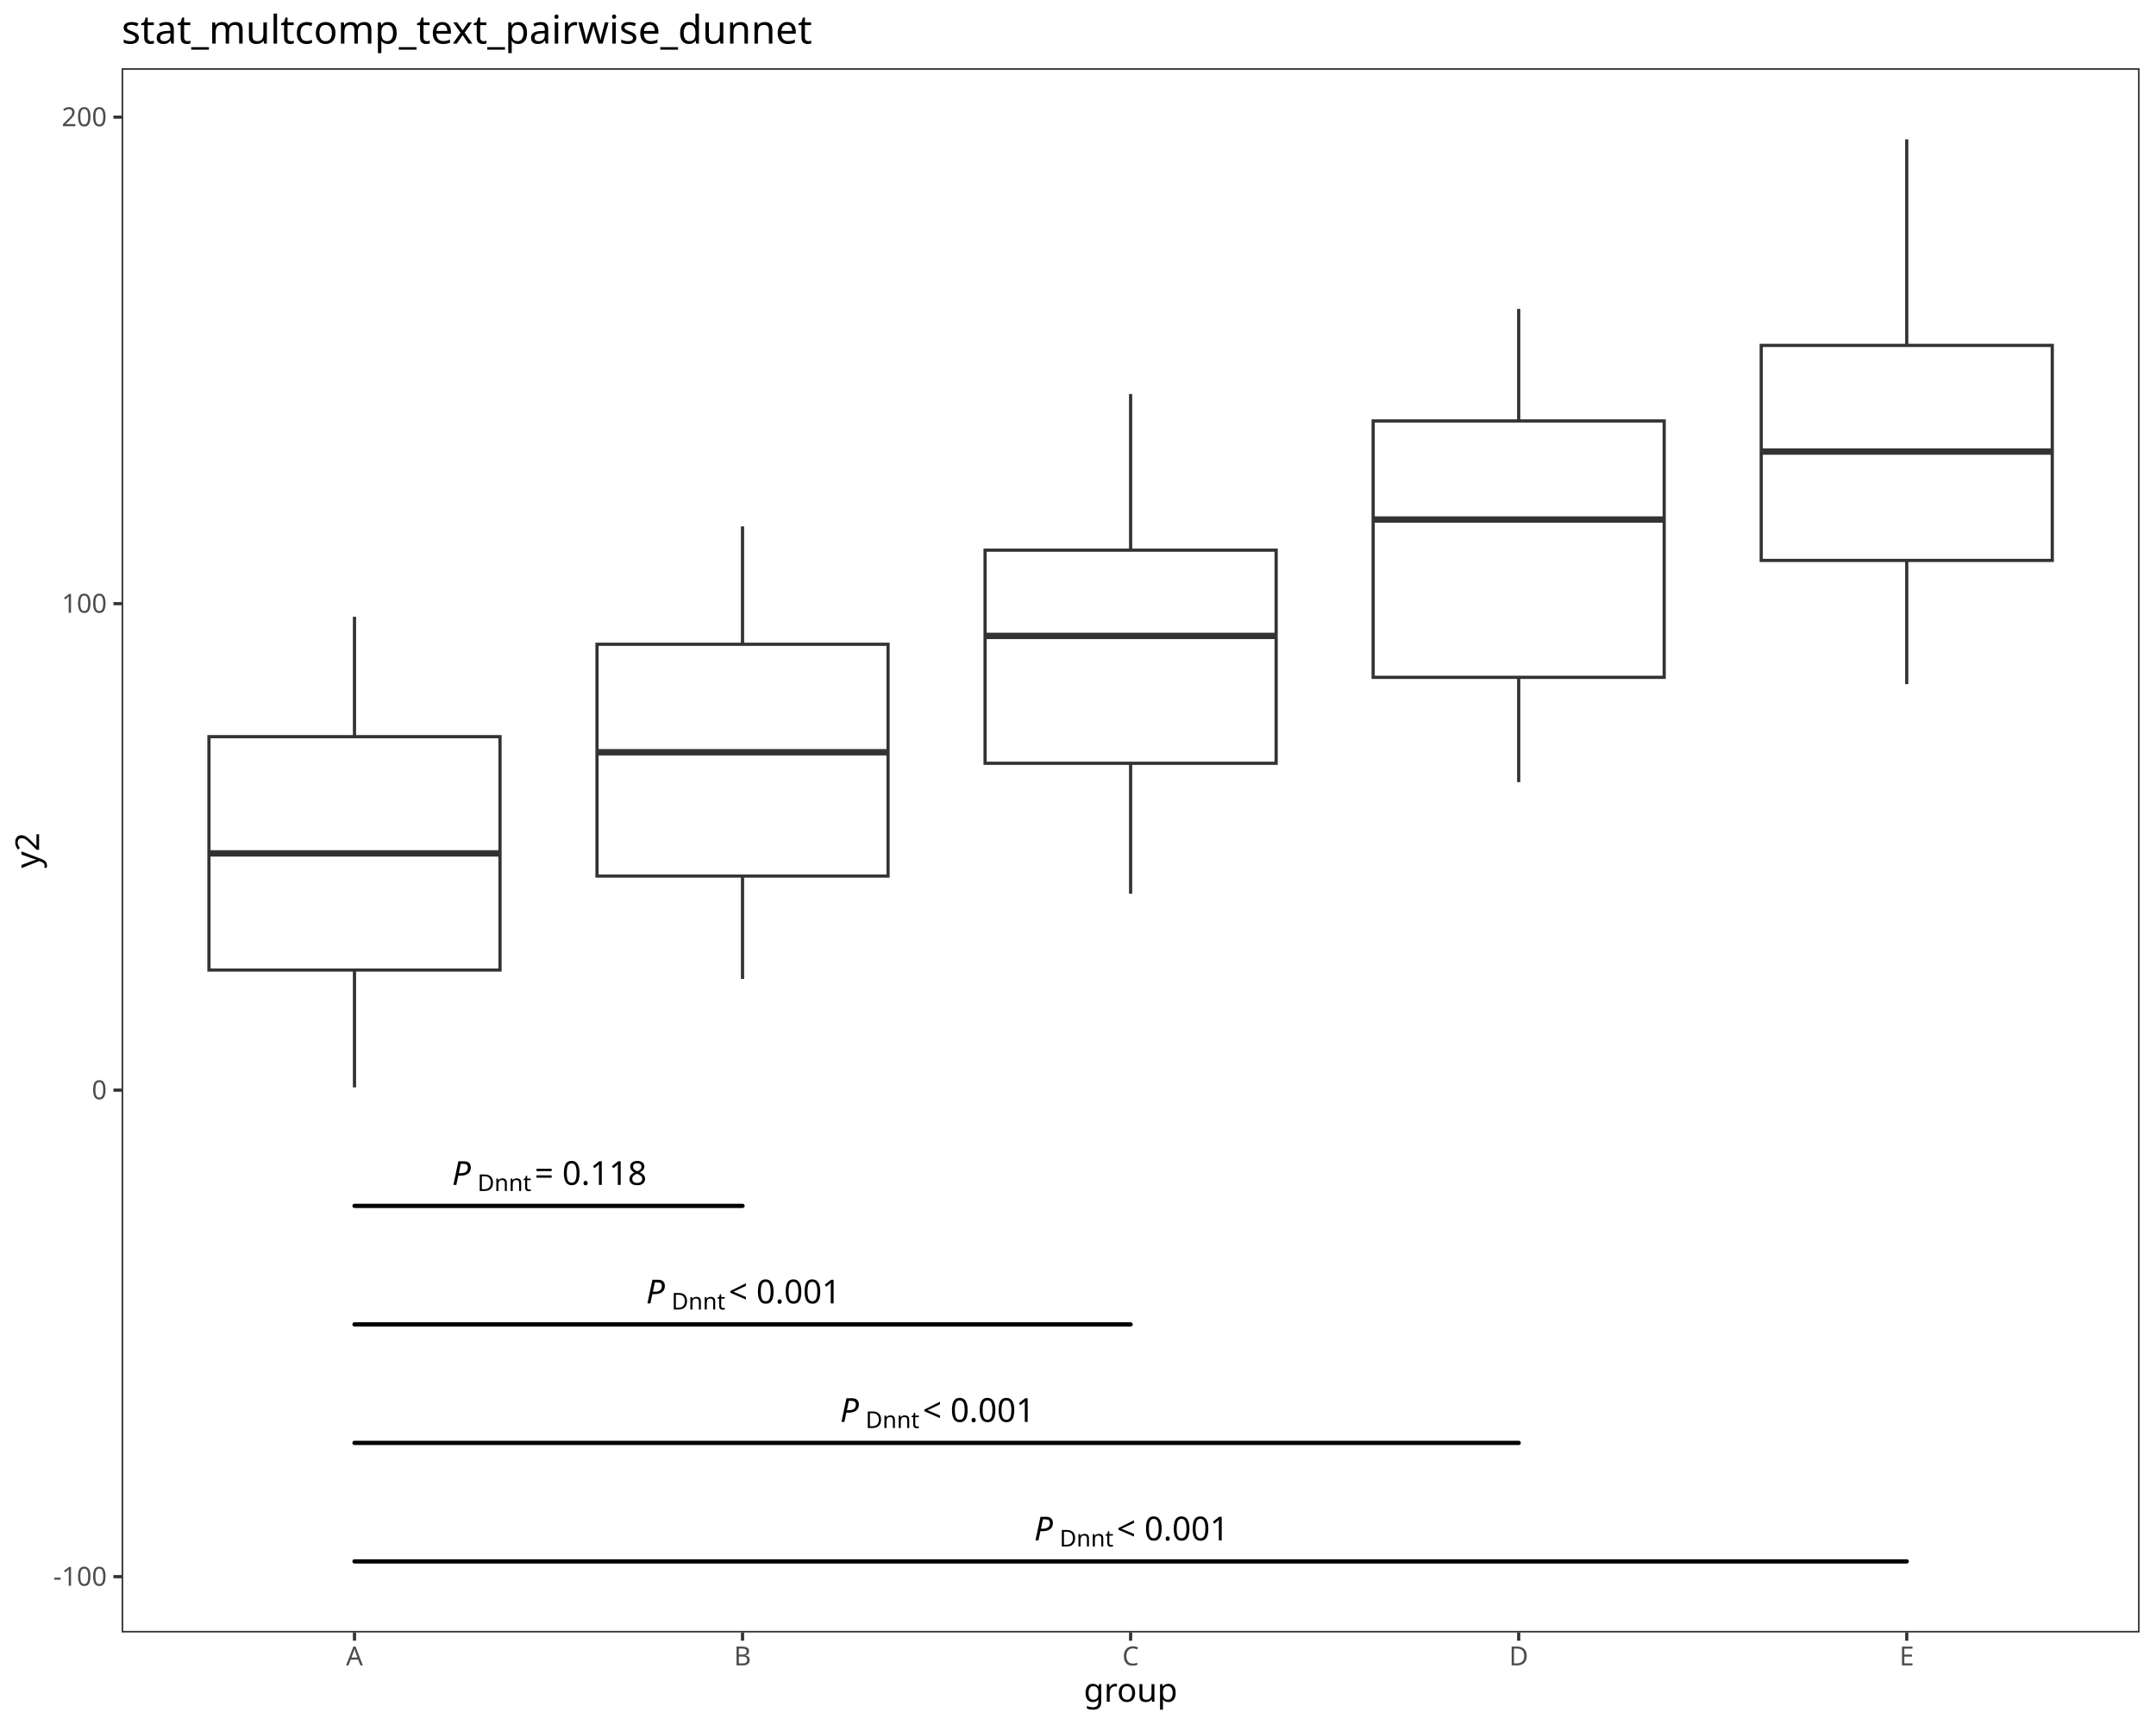
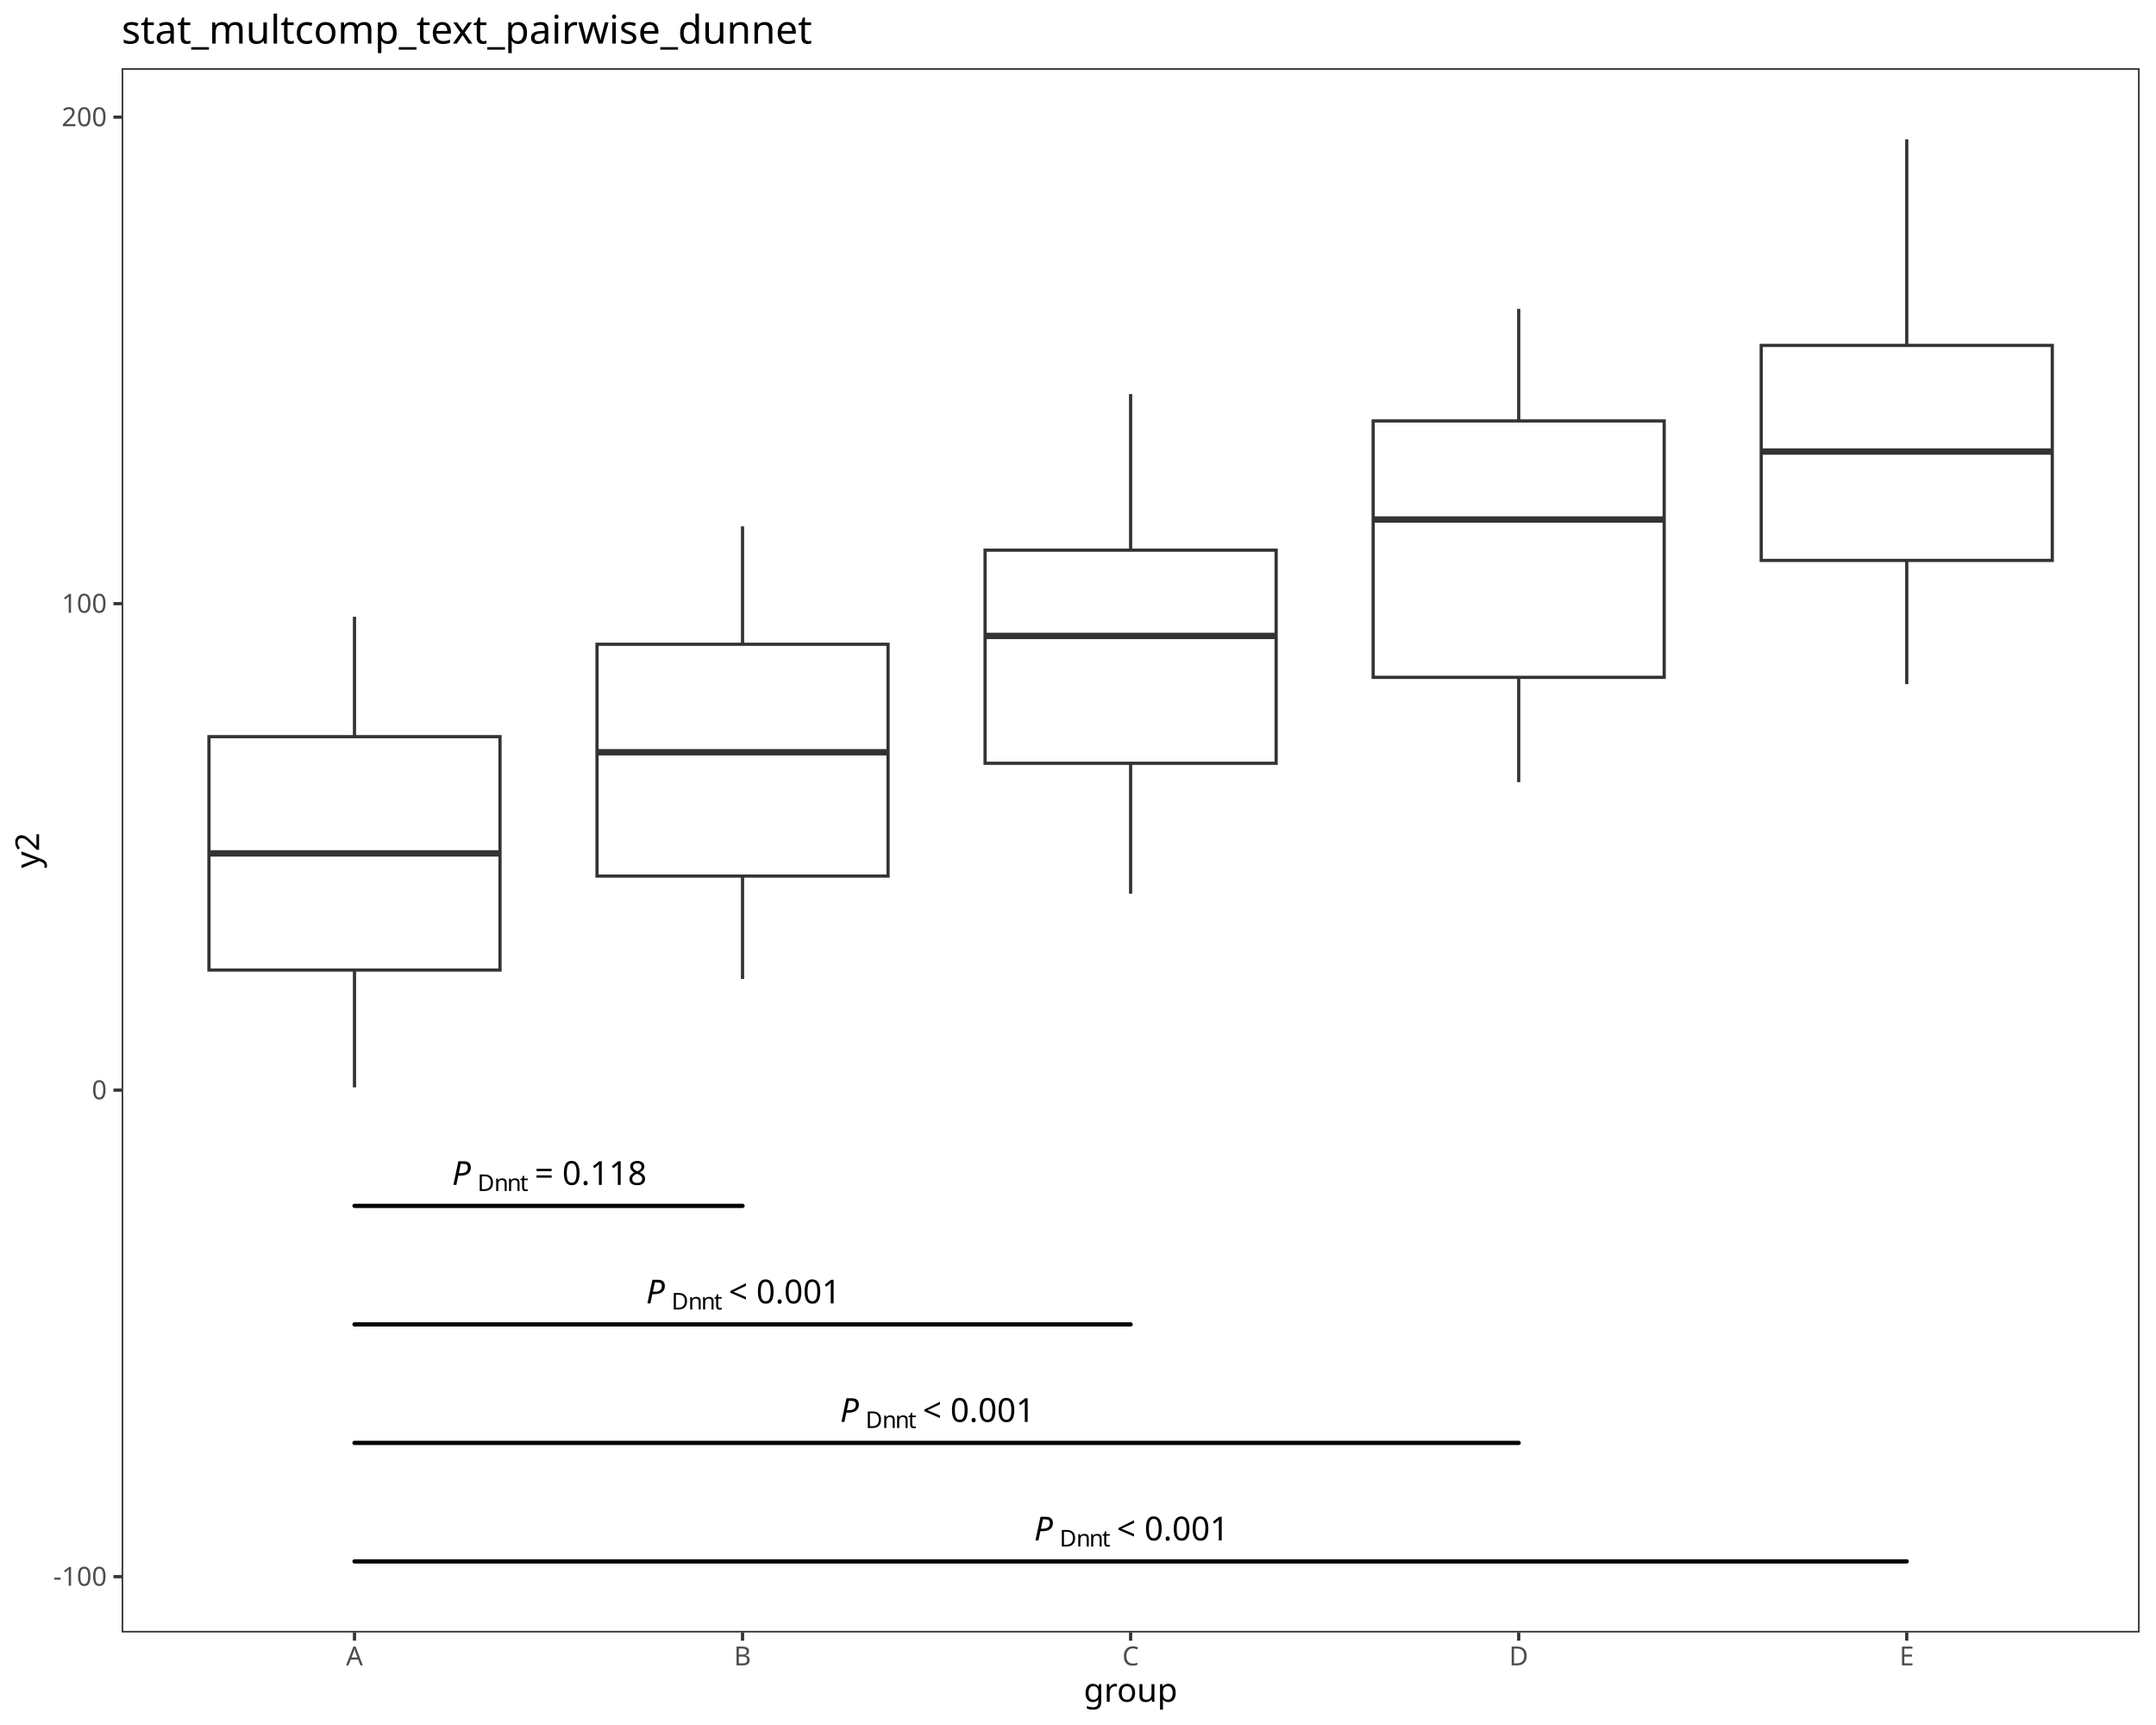
<svg xmlns="http://www.w3.org/2000/svg" class="svglite" data-engine-version="2.0" width="720.00pt" height="576.00pt" viewBox="0 0 720.00 576.00">
  <defs>
    <style type="text/css">
    .svglite line, .svglite polyline, .svglite polygon, .svglite path, .svglite rect, .svglite circle {
      fill: none;
      stroke: #000000;
      stroke-linecap: round;
      stroke-linejoin: round;
      stroke-miterlimit: 10.00;
    }
  </style>
  </defs>
  <rect width="100%" height="100%" style="stroke: none; fill: #FFFFFF;" />
  <defs>
    <clipPath id="cpMC4wMHw3MjAuMDB8MC4wMHw1NzYuMDA=">
      <rect x="0.00" y="0.00" width="720.00" height="576.00" />
    </clipPath>
  </defs>
  <g clip-path="url(#cpMC4wMHw3MjAuMDB8MC4wMHw1NzYuMDA=)">
    <rect x="0.00" y="0.00" width="720.00" height="576.00" style="stroke-width: 1.07; stroke: #FFFFFF; fill: #FFFFFF;" />
  </g>
  <defs>
    <clipPath id="cpNDAuNjJ8NzE0LjUyfDIyLjc4fDU0NS4xMQ==">
      <rect x="40.62" y="22.78" width="673.90" height="522.33" />
    </clipPath>
  </defs>
  <g clip-path="url(#cpNDAuNjJ8NzE0LjUyfDIyLjc4fDU0NS4xMQ==)">
    <rect x="40.62" y="22.78" width="673.90" height="522.33" style="stroke-width: 1.07; stroke: none; fill: #FFFFFF;" />
    <line x1="118.38" y1="245.98" x2="118.38" y2="205.94" style="stroke-width: 1.07; stroke: #333333; stroke-linecap: butt;" />
    <line x1="118.38" y1="323.91" x2="118.38" y2="363.09" style="stroke-width: 1.07; stroke: #333333; stroke-linecap: butt;" />
    <polygon points="69.78,245.98 69.78,323.91 166.98,323.91 166.98,245.98 69.78,245.98 " style="stroke-width: 1.07; stroke: #333333; stroke-linecap: butt; stroke-linejoin: miter; fill: #FFFFFF;" />
    <line x1="69.78" y1="284.96" x2="166.98" y2="284.96" style="stroke-width: 2.13; stroke: #333333; stroke-linecap: butt; stroke-linejoin: miter;" />
    <line x1="247.97" y1="215.13" x2="247.97" y2="175.76" style="stroke-width: 1.07; stroke: #333333; stroke-linecap: butt;" />
    <line x1="247.97" y1="292.53" x2="247.97" y2="326.88" style="stroke-width: 1.07; stroke: #333333; stroke-linecap: butt;" />
    <polygon points="199.37,215.13 199.37,292.53 296.57,292.53 296.57,215.13 199.37,215.13 " style="stroke-width: 1.07; stroke: #333333; stroke-linecap: butt; stroke-linejoin: miter; fill: #FFFFFF;" />
    <line x1="199.37" y1="251.19" x2="296.57" y2="251.19" style="stroke-width: 2.13; stroke: #333333; stroke-linecap: butt; stroke-linejoin: miter;" />
    <line x1="377.57" y1="183.71" x2="377.57" y2="131.57" style="stroke-width: 1.07; stroke: #333333; stroke-linecap: butt;" />
    <line x1="377.57" y1="254.87" x2="377.57" y2="298.43" style="stroke-width: 1.07; stroke: #333333; stroke-linecap: butt;" />
    <polygon points="328.97,183.71 328.97,254.87 426.17,254.87 426.17,183.71 328.97,183.71 " style="stroke-width: 1.07; stroke: #333333; stroke-linecap: butt; stroke-linejoin: miter; fill: #FFFFFF;" />
    <line x1="328.97" y1="212.34" x2="426.17" y2="212.34" style="stroke-width: 2.13; stroke: #333333; stroke-linecap: butt; stroke-linejoin: miter;" />
    <line x1="507.17" y1="140.56" x2="507.17" y2="103.15" style="stroke-width: 1.07; stroke: #333333; stroke-linecap: butt;" />
    <line x1="507.17" y1="226.17" x2="507.17" y2="261.15" style="stroke-width: 1.07; stroke: #333333; stroke-linecap: butt;" />
    <polygon points="458.57,140.56 458.57,226.17 555.76,226.17 555.76,140.56 458.57,140.56 " style="stroke-width: 1.07; stroke: #333333; stroke-linecap: butt; stroke-linejoin: miter; fill: #FFFFFF;" />
    <line x1="458.57" y1="173.48" x2="555.76" y2="173.48" style="stroke-width: 2.13; stroke: #333333; stroke-linecap: butt; stroke-linejoin: miter;" />
    <line x1="636.76" y1="115.33" x2="636.76" y2="46.53" style="stroke-width: 1.07; stroke: #333333; stroke-linecap: butt;" />
    <line x1="636.76" y1="187.13" x2="636.76" y2="228.45" style="stroke-width: 1.07; stroke: #333333; stroke-linecap: butt;" />
    <polygon points="588.16,115.33 588.16,187.13 685.36,187.13 685.36,115.33 588.16,115.33 " style="stroke-width: 1.07; stroke: #333333; stroke-linecap: butt; stroke-linejoin: miter; fill: #FFFFFF;" />
    <line x1="588.16" y1="150.78" x2="685.36" y2="150.78" style="stroke-width: 2.13; stroke: #333333; stroke-linecap: butt; stroke-linejoin: miter;" />
    <line x1="118.38" y1="402.66" x2="247.97" y2="402.66" style="stroke-width: 1.42;" />
    <text x="150.96" y="395.65" style="font-size: 11.04px; font-style: italic; font-family: sans;" textLength="7.37px" lengthAdjust="spacingAndGlyphs">P</text>
-     <text x="159.46" y="397.69" style="font-size: 7.73px; font-family: sans;" textLength="16.33px" lengthAdjust="spacingAndGlyphs">Dnnt</text>
+     <text x="159.46" y="397.69" style="font-size: 7.73px; font-family: sans;" textLength="5.58px" lengthAdjust="spacingAndGlyphs">D</text>
+     <text x="165.05" y="397.69" style="font-size: 7.73px; font-family: sans;" textLength="4.30px" lengthAdjust="spacingAndGlyphs">n</text>
+     <text x="169.34" y="397.69" style="font-size: 7.73px; font-family: sans;" textLength="4.30px" lengthAdjust="spacingAndGlyphs">n</text>
+     <text x="173.64" y="397.69" style="font-size: 7.73px; font-family: sans;" textLength="2.15px" lengthAdjust="spacingAndGlyphs">t</text>
    <text x="175.79" y="395.65" style="font-size: 11.04px; font-family: sans;" textLength="2.76px" lengthAdjust="spacingAndGlyphs"> </text>
    <text x="178.55" y="395.65" style="font-size: 11.04px; font-family: sans;" textLength="6.45px" lengthAdjust="spacingAndGlyphs">=</text>
    <text x="185.00" y="395.65" style="font-size: 11.04px; font-family: sans;" textLength="2.76px" lengthAdjust="spacingAndGlyphs"> </text>
    <text x="187.76" y="395.65" style="font-size: 11.04px; font-family: sans;" textLength="27.63px" lengthAdjust="spacingAndGlyphs">0.118</text>
    <line x1="118.38" y1="442.23" x2="377.57" y2="442.23" style="stroke-width: 1.42;" />
    <text x="215.76" y="435.22" style="font-size: 11.04px; font-style: italic; font-family: sans;" textLength="7.37px" lengthAdjust="spacingAndGlyphs">P</text>
-     <text x="224.26" y="437.26" style="font-size: 7.73px; font-family: sans;" textLength="16.33px" lengthAdjust="spacingAndGlyphs">Dnnt</text>
+     <text x="224.26" y="437.26" style="font-size: 7.73px; font-family: sans;" textLength="5.58px" lengthAdjust="spacingAndGlyphs">D</text>
+     <text x="229.84" y="437.26" style="font-size: 7.73px; font-family: sans;" textLength="4.30px" lengthAdjust="spacingAndGlyphs">n</text>
+     <text x="234.14" y="437.26" style="font-size: 7.73px; font-family: sans;" textLength="4.30px" lengthAdjust="spacingAndGlyphs">n</text>
+     <text x="238.44" y="437.26" style="font-size: 7.73px; font-family: sans;" textLength="2.15px" lengthAdjust="spacingAndGlyphs">t</text>
    <text x="240.59" y="435.22" style="font-size: 11.04px; font-family: sans;" textLength="2.76px" lengthAdjust="spacingAndGlyphs"> </text>
    <text x="243.35" y="435.22" style="font-size: 11.04px; font-family: sans;" textLength="6.45px" lengthAdjust="spacingAndGlyphs">&lt;</text>
    <text x="249.80" y="435.22" style="font-size: 11.04px; font-family: sans;" textLength="2.76px" lengthAdjust="spacingAndGlyphs"> </text>
    <text x="252.56" y="435.22" style="font-size: 11.04px; font-family: sans;" textLength="27.63px" lengthAdjust="spacingAndGlyphs">0.001</text>
    <line x1="118.38" y1="481.80" x2="507.17" y2="481.80" style="stroke-width: 1.42;" />
    <text x="280.55" y="474.79" style="font-size: 11.04px; font-style: italic; font-family: sans;" textLength="7.37px" lengthAdjust="spacingAndGlyphs">P</text>
-     <text x="289.06" y="476.83" style="font-size: 7.73px; font-family: sans;" textLength="16.33px" lengthAdjust="spacingAndGlyphs">Dnnt</text>
+     <text x="289.06" y="476.83" style="font-size: 7.73px; font-family: sans;" textLength="5.58px" lengthAdjust="spacingAndGlyphs">D</text>
+     <text x="294.64" y="476.83" style="font-size: 7.73px; font-family: sans;" textLength="4.30px" lengthAdjust="spacingAndGlyphs">n</text>
+     <text x="298.94" y="476.83" style="font-size: 7.73px; font-family: sans;" textLength="4.30px" lengthAdjust="spacingAndGlyphs">n</text>
+     <text x="303.24" y="476.83" style="font-size: 7.73px; font-family: sans;" textLength="2.15px" lengthAdjust="spacingAndGlyphs">t</text>
    <text x="305.38" y="474.79" style="font-size: 11.04px; font-family: sans;" textLength="2.76px" lengthAdjust="spacingAndGlyphs"> </text>
    <text x="308.15" y="474.79" style="font-size: 11.04px; font-family: sans;" textLength="6.45px" lengthAdjust="spacingAndGlyphs">&lt;</text>
    <text x="314.60" y="474.79" style="font-size: 11.04px; font-family: sans;" textLength="2.76px" lengthAdjust="spacingAndGlyphs"> </text>
    <text x="317.36" y="474.79" style="font-size: 11.04px; font-family: sans;" textLength="27.63px" lengthAdjust="spacingAndGlyphs">0.001</text>
    <line x1="118.38" y1="521.37" x2="636.76" y2="521.37" style="stroke-width: 1.42;" />
    <text x="345.35" y="514.36" style="font-size: 11.04px; font-style: italic; font-family: sans;" textLength="7.37px" lengthAdjust="spacingAndGlyphs">P</text>
-     <text x="353.86" y="516.40" style="font-size: 7.73px; font-family: sans;" textLength="16.33px" lengthAdjust="spacingAndGlyphs">Dnnt</text>
+     <text x="353.86" y="516.40" style="font-size: 7.73px; font-family: sans;" textLength="5.58px" lengthAdjust="spacingAndGlyphs">D</text>
+     <text x="359.44" y="516.40" style="font-size: 7.73px; font-family: sans;" textLength="4.30px" lengthAdjust="spacingAndGlyphs">n</text>
+     <text x="363.74" y="516.40" style="font-size: 7.73px; font-family: sans;" textLength="4.30px" lengthAdjust="spacingAndGlyphs">n</text>
+     <text x="368.04" y="516.40" style="font-size: 7.73px; font-family: sans;" textLength="2.15px" lengthAdjust="spacingAndGlyphs">t</text>
    <text x="370.18" y="514.36" style="font-size: 11.04px; font-family: sans;" textLength="2.76px" lengthAdjust="spacingAndGlyphs"> </text>
    <text x="372.95" y="514.36" style="font-size: 11.04px; font-family: sans;" textLength="6.45px" lengthAdjust="spacingAndGlyphs">&lt;</text>
    <text x="379.40" y="514.36" style="font-size: 11.04px; font-family: sans;" textLength="2.76px" lengthAdjust="spacingAndGlyphs"> </text>
    <text x="382.16" y="514.36" style="font-size: 11.04px; font-family: sans;" textLength="27.63px" lengthAdjust="spacingAndGlyphs">0.001</text>
    <rect x="40.62" y="22.78" width="673.90" height="522.33" style="stroke-width: 1.07; stroke: #333333;" />
  </g>
  <g clip-path="url(#cpMC4wMHw3MjAuMDB8MC4wMHw1NzYuMDA=)">
    <text x="35.69" y="529.50" text-anchor="end" style="font-size: 8.80px; fill: #4D4D4D; font-family: sans;" textLength="17.61px" lengthAdjust="spacingAndGlyphs">-100</text>
    <text x="35.69" y="367.05" text-anchor="end" style="font-size: 8.80px; fill: #4D4D4D; font-family: sans;" textLength="4.89px" lengthAdjust="spacingAndGlyphs">0</text>
    <text x="35.69" y="204.60" text-anchor="end" style="font-size: 8.80px; fill: #4D4D4D; font-family: sans;" textLength="14.68px" lengthAdjust="spacingAndGlyphs">100</text>
    <text x="35.69" y="42.14" text-anchor="end" style="font-size: 8.80px; fill: #4D4D4D; font-family: sans;" textLength="14.68px" lengthAdjust="spacingAndGlyphs">200</text>
    <polyline points="37.88,526.47 40.62,526.47 " style="stroke-width: 1.07; stroke: #333333; stroke-linecap: butt;" />
    <polyline points="37.88,364.02 40.62,364.02 " style="stroke-width: 1.07; stroke: #333333; stroke-linecap: butt;" />
    <polyline points="37.88,201.57 40.62,201.57 " style="stroke-width: 1.07; stroke: #333333; stroke-linecap: butt;" />
    <polyline points="37.88,39.12 40.62,39.12 " style="stroke-width: 1.07; stroke: #333333; stroke-linecap: butt;" />
    <polyline points="118.38,547.85 118.38,545.11 " style="stroke-width: 1.07; stroke: #333333; stroke-linecap: butt;" />
    <polyline points="247.97,547.85 247.97,545.11 " style="stroke-width: 1.07; stroke: #333333; stroke-linecap: butt;" />
    <polyline points="377.57,547.85 377.57,545.11 " style="stroke-width: 1.07; stroke: #333333; stroke-linecap: butt;" />
    <polyline points="507.17,547.85 507.17,545.11 " style="stroke-width: 1.07; stroke: #333333; stroke-linecap: butt;" />
    <polyline points="636.76,547.85 636.76,545.11 " style="stroke-width: 1.07; stroke: #333333; stroke-linecap: butt;" />
    <text x="118.38" y="556.10" text-anchor="middle" style="font-size: 8.80px; fill: #4D4D4D; font-family: sans;" textLength="5.87px" lengthAdjust="spacingAndGlyphs">A</text>
    <text x="247.97" y="556.10" text-anchor="middle" style="font-size: 8.80px; fill: #4D4D4D; font-family: sans;" textLength="5.87px" lengthAdjust="spacingAndGlyphs">B</text>
    <text x="377.57" y="556.10" text-anchor="middle" style="font-size: 8.80px; fill: #4D4D4D; font-family: sans;" textLength="6.36px" lengthAdjust="spacingAndGlyphs">C</text>
    <text x="507.17" y="556.10" text-anchor="middle" style="font-size: 8.80px; fill: #4D4D4D; font-family: sans;" textLength="6.36px" lengthAdjust="spacingAndGlyphs">D</text>
    <text x="636.76" y="556.10" text-anchor="middle" style="font-size: 8.80px; fill: #4D4D4D; font-family: sans;" textLength="5.87px" lengthAdjust="spacingAndGlyphs">E</text>
    <text x="377.57" y="568.24" text-anchor="middle" style="font-size: 11.00px; font-family: sans;" textLength="28.14px" lengthAdjust="spacingAndGlyphs">group</text>
    <text transform="translate(13.05,283.95) rotate(-90)" text-anchor="middle" style="font-size: 11.00px; font-family: sans;" textLength="11.62px" lengthAdjust="spacingAndGlyphs">y2</text>
    <text x="40.62" y="14.56" style="font-size: 13.20px; font-family: sans;" textLength="217.96px" lengthAdjust="spacingAndGlyphs">stat_multcomp_text_pairwise_dunnet</text>
  </g>
</svg>
